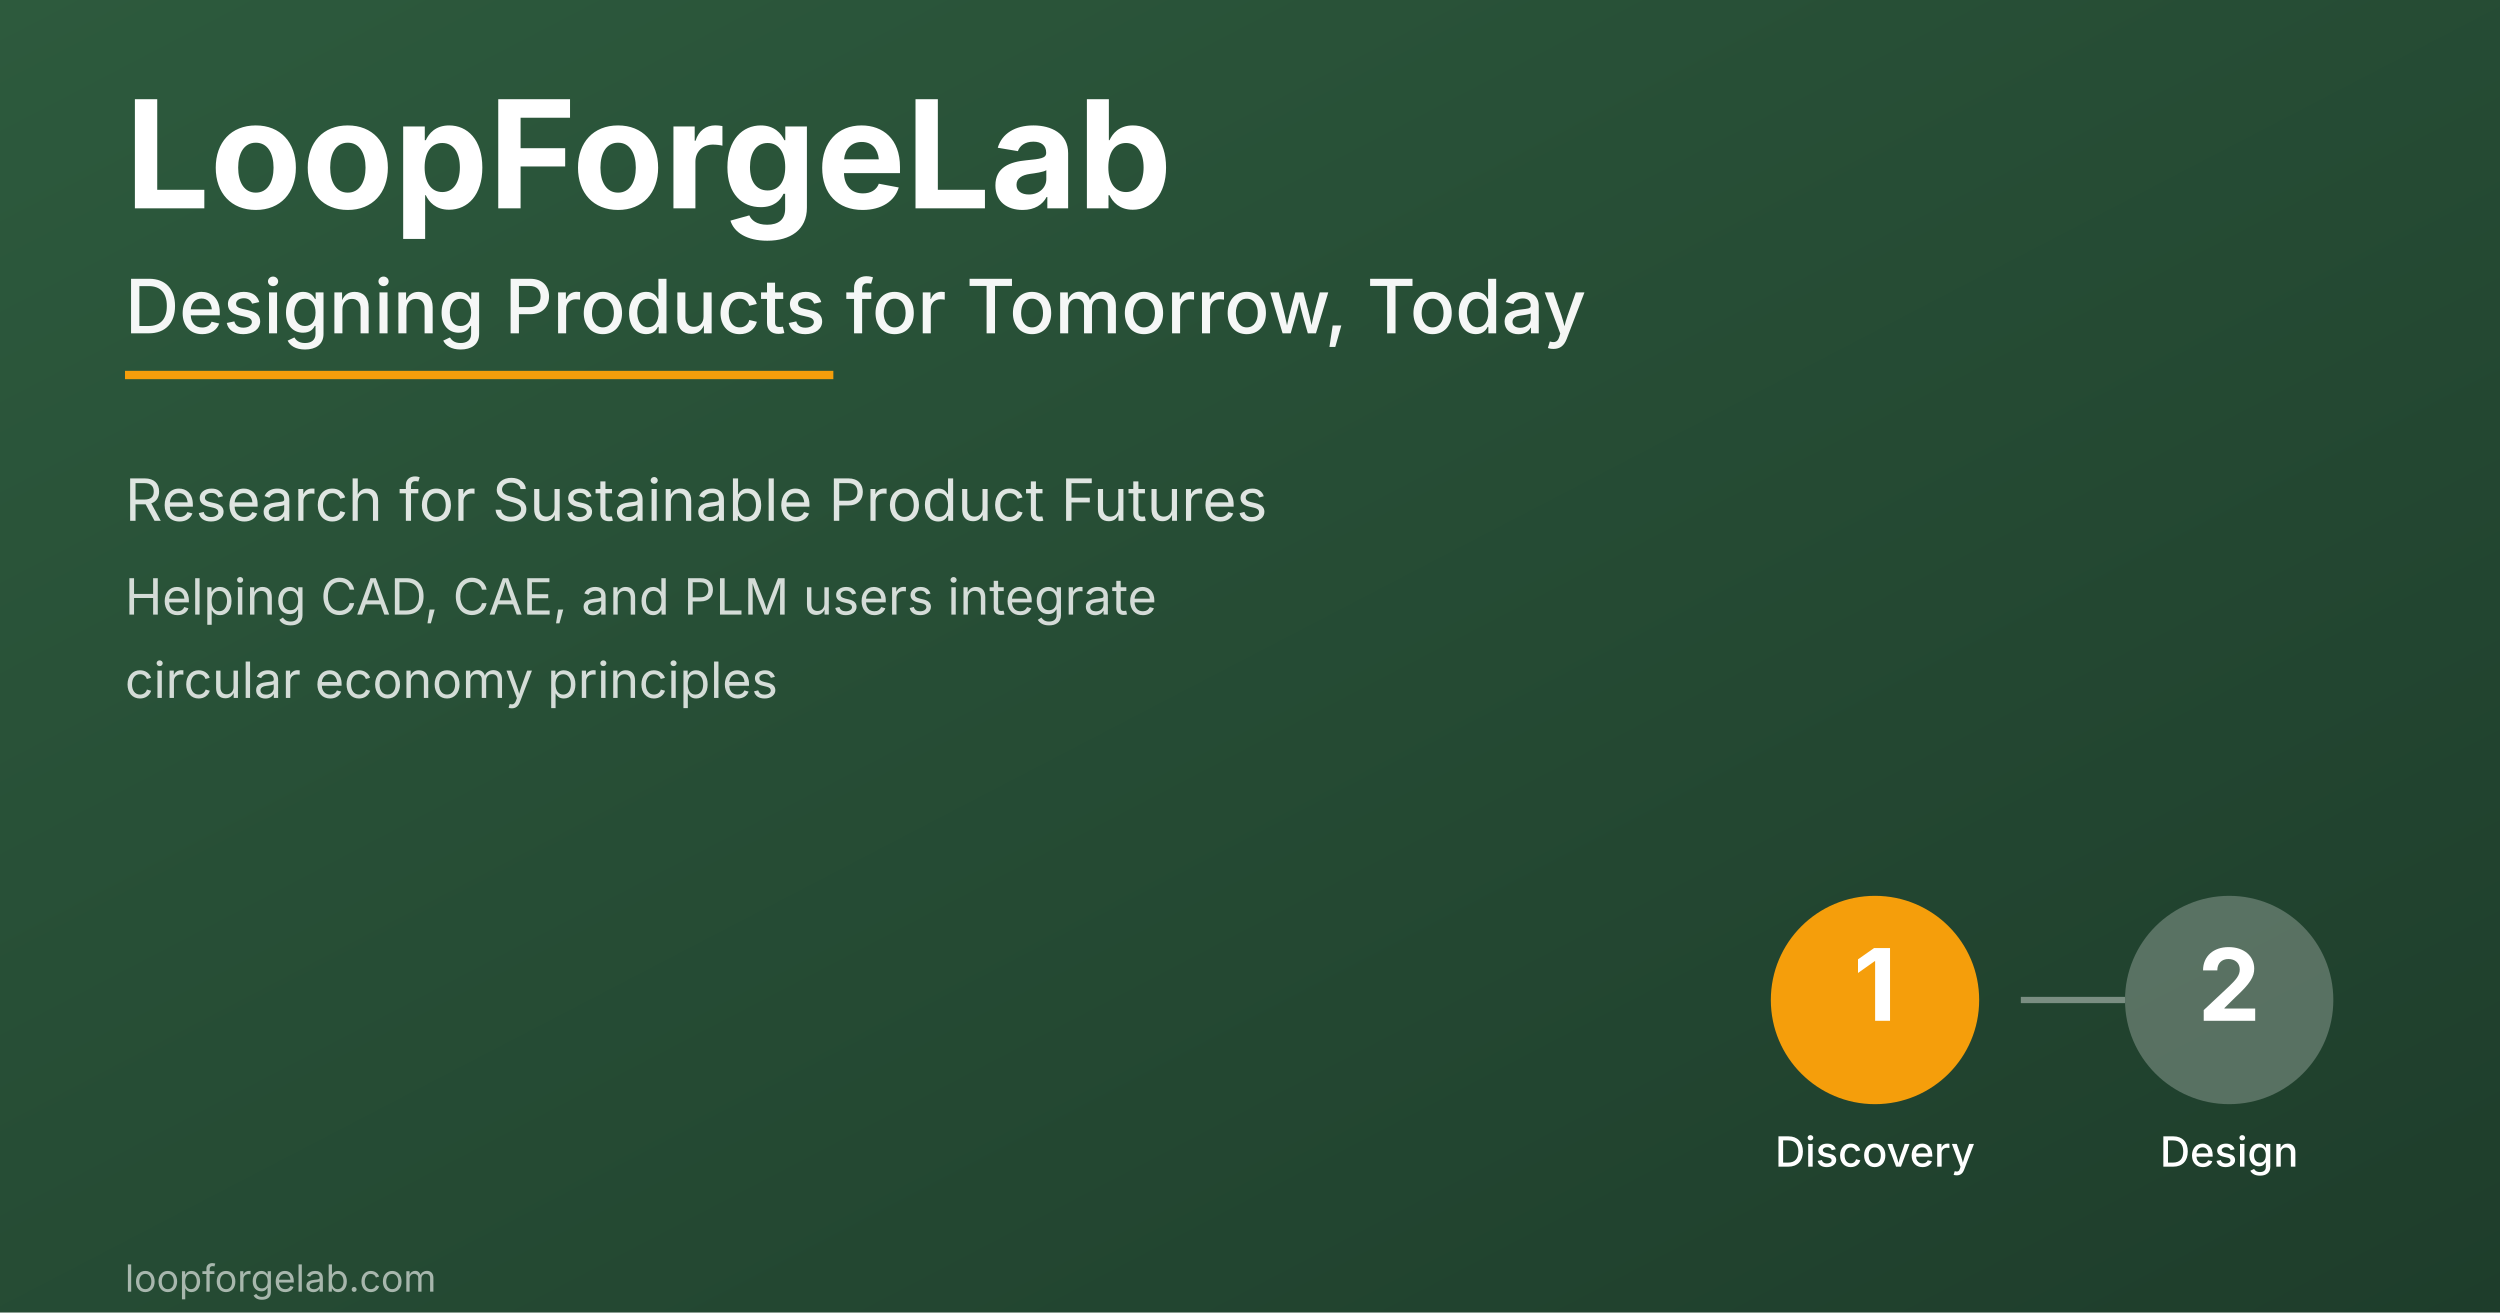
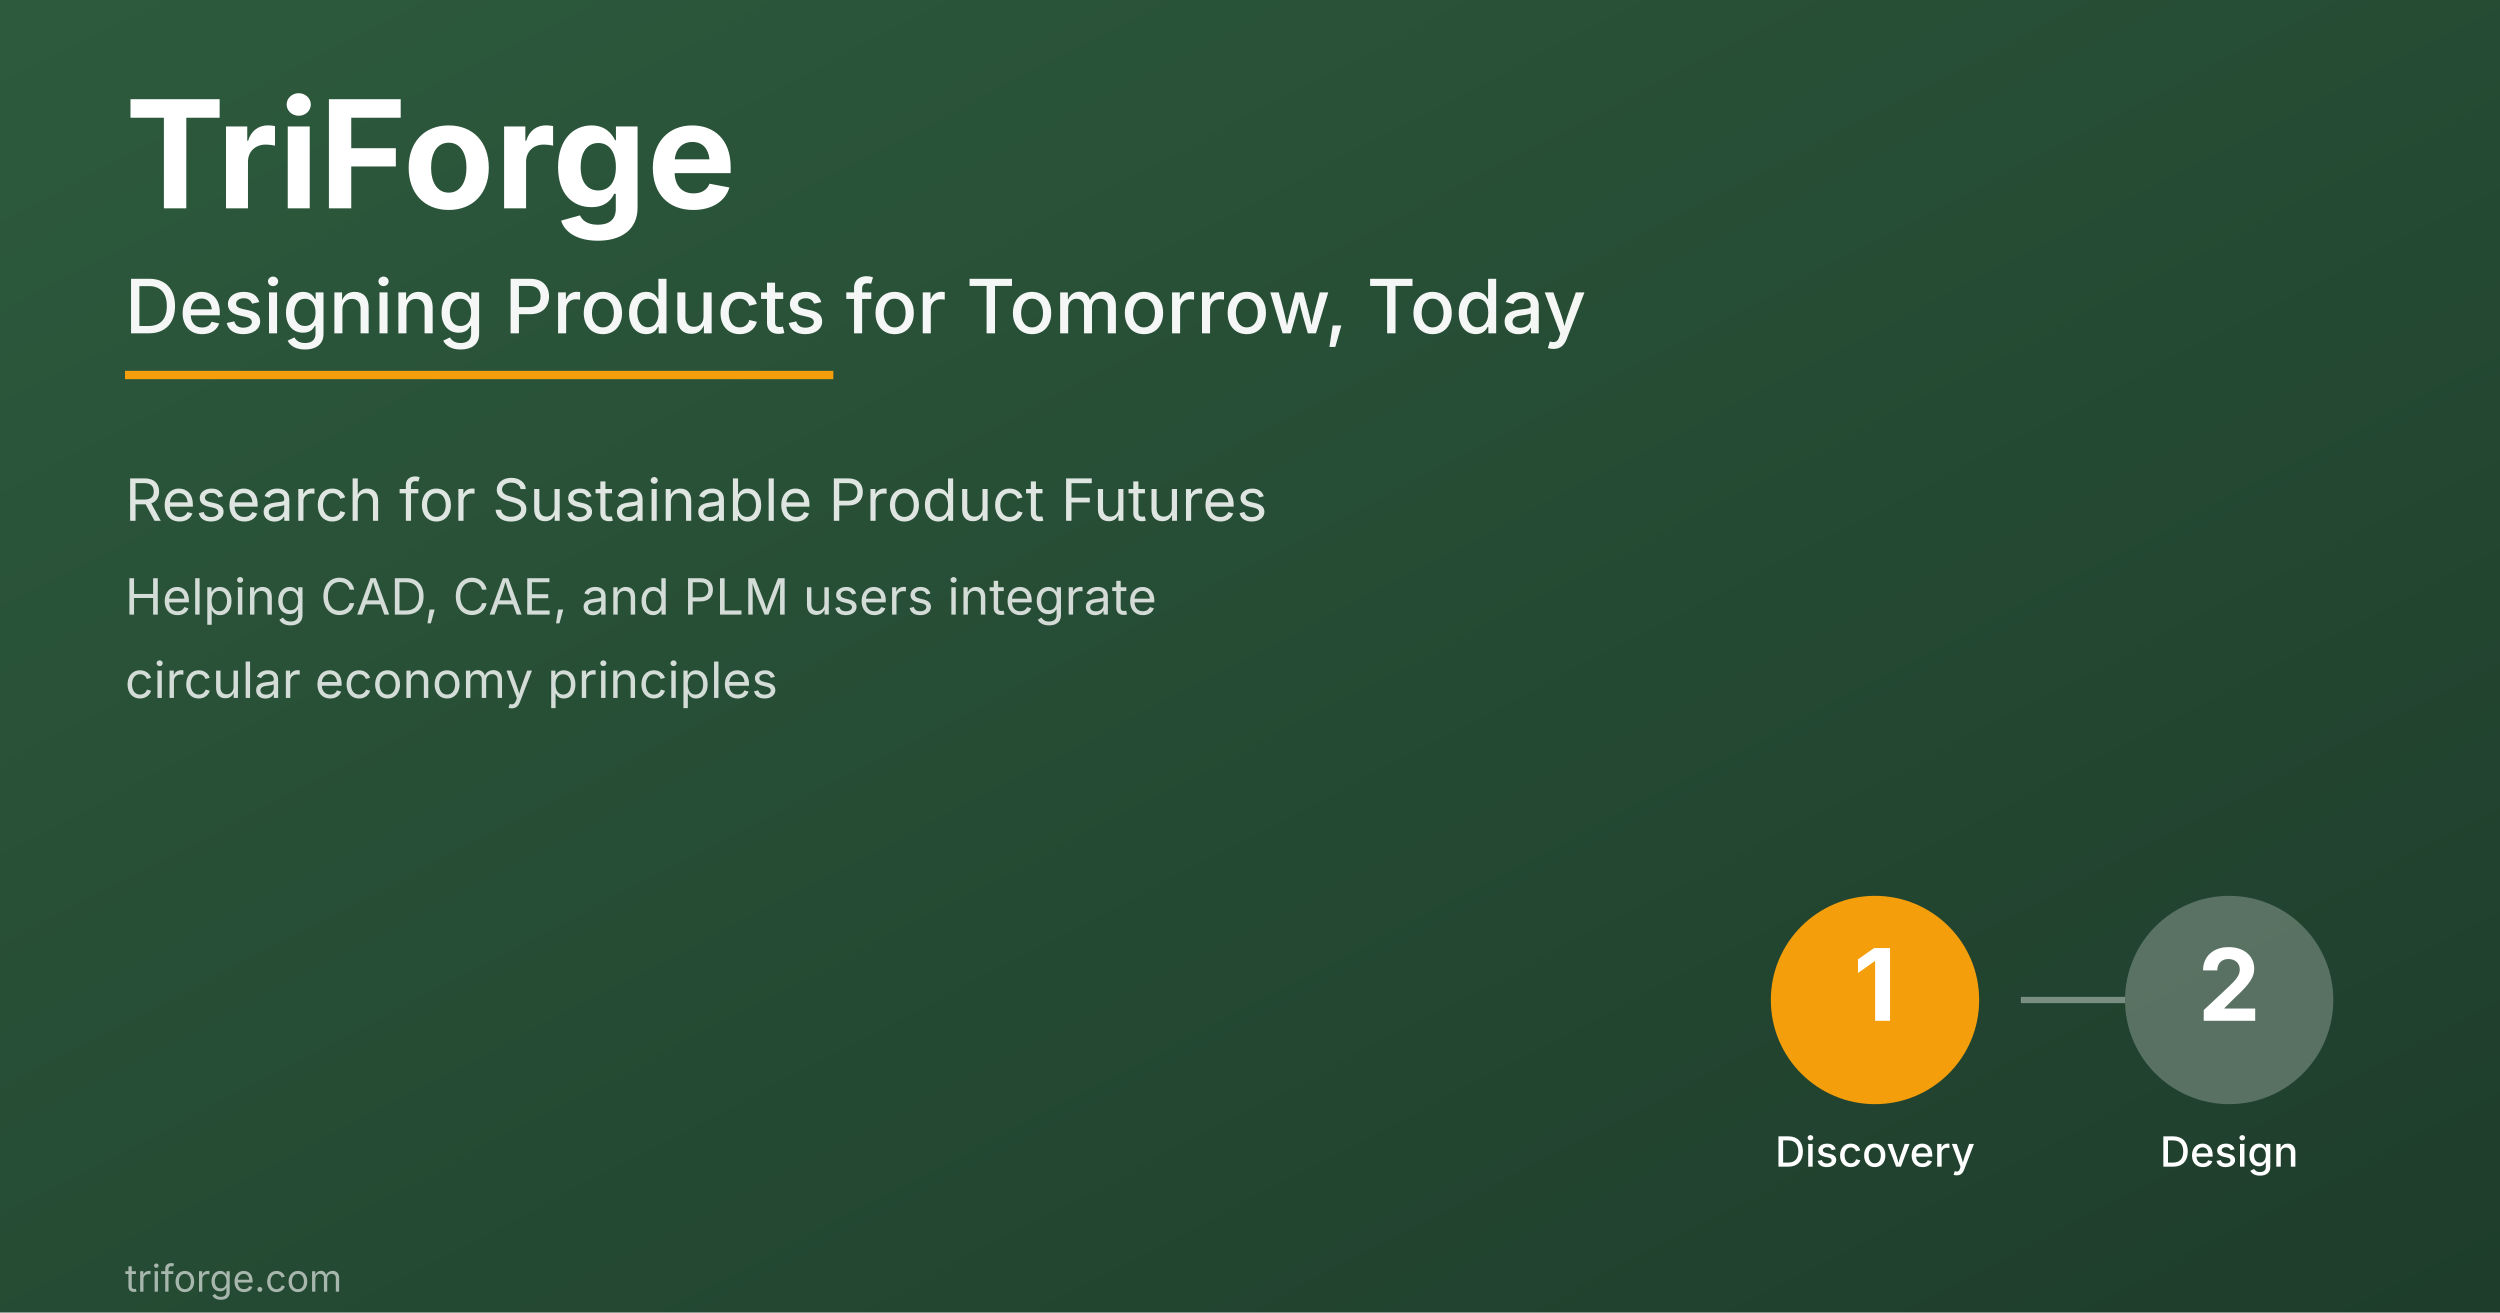
<svg xmlns="http://www.w3.org/2000/svg" viewBox="0 0 1200 630" width="1200" height="630">
  <defs>
    <linearGradient id="forestGradient" x1="0%" y1="0%" x2="100%" y2="100%">
      <stop offset="0%" style="stop-color:#2d5a3d;stop-opacity:1" />
      <stop offset="100%" style="stop-color:#1e3d2b;stop-opacity:1" />
    </linearGradient>
  </defs>
  <rect width="1200" height="630" fill="url(#forestGradient)" />
-   <text x="60" y="100" font-family="'Inter', -apple-system, BlinkMacSystemFont, 'Segoe UI', sans-serif" font-size="72" font-weight="700" fill="#ffffff">LoopForgeLab</text>
+   <text x="60" y="100" font-family="'Inter', -apple-system, BlinkMacSystemFont, 'Segoe UI', sans-serif" font-size="72" font-weight="700" fill="#ffffff">TriForge</text>
  <text x="60" y="160" font-family="'Inter', -apple-system, BlinkMacSystemFont, 'Segoe UI', sans-serif" font-size="36" font-weight="500" fill="rgba(255, 255, 255, 0.95)">Designing Products for Tomorrow, Today</text>
  <line x1="60" y1="180" x2="400" y2="180" stroke="#f59e0b" stroke-width="4" />
  <text x="60" y="250" font-family="'Inter', -apple-system, BlinkMacSystemFont, 'Segoe UI', sans-serif" font-size="28" font-weight="400" fill="rgba(255, 255, 255, 0.85)">Research for Sustainable Product Futures</text>
  <text x="60" y="295" font-family="'Inter', -apple-system, BlinkMacSystemFont, 'Segoe UI', sans-serif" font-size="24" font-weight="400" fill="rgba(255, 255, 255, 0.8)">Helping CAD, CAE, and PLM users integrate</text>
  <text x="60" y="335" font-family="'Inter', -apple-system, BlinkMacSystemFont, 'Segoe UI', sans-serif" font-size="24" font-weight="400" fill="rgba(255, 255, 255, 0.8)">circular economy principles</text>
  <circle cx="900" cy="480" r="50" fill="#f59e0b" />
  <text x="900" y="490" font-family="'Inter', -apple-system, BlinkMacSystemFont, 'Segoe UI', sans-serif" font-size="48" font-weight="700" fill="#ffffff" text-anchor="middle">1</text>
  <text x="900" y="560" font-family="'Inter', -apple-system, BlinkMacSystemFont, 'Segoe UI', sans-serif" font-size="20" font-weight="500" fill="#ffffff" text-anchor="middle">Discovery</text>
  <line x1="970" y1="480" x2="1020" y2="480" stroke="rgba(255, 255, 255, 0.4)" stroke-width="3" />
  <circle cx="1070" cy="480" r="50" fill="rgba(255, 255, 255, 0.25)" />
  <text x="1070" y="490" font-family="'Inter', -apple-system, BlinkMacSystemFont, 'Segoe UI', sans-serif" font-size="48" font-weight="700" fill="#ffffff" text-anchor="middle">2</text>
  <text x="1070" y="560" font-family="'Inter', -apple-system, BlinkMacSystemFont, 'Segoe UI', sans-serif" font-size="20" font-weight="500" fill="#ffffff" text-anchor="middle">Design</text>
-   <text x="60" y="620" font-family="'Inter', -apple-system, BlinkMacSystemFont, 'Segoe UI', sans-serif" font-size="18" font-weight="400" fill="rgba(255, 255, 255, 0.6)">loopforgelab.com</text>
+   <text x="60" y="620" font-family="'Inter', -apple-system, BlinkMacSystemFont, 'Segoe UI', sans-serif" font-size="18" font-weight="400" fill="rgba(255, 255, 255, 0.6)">triforge.com</text>
</svg>
